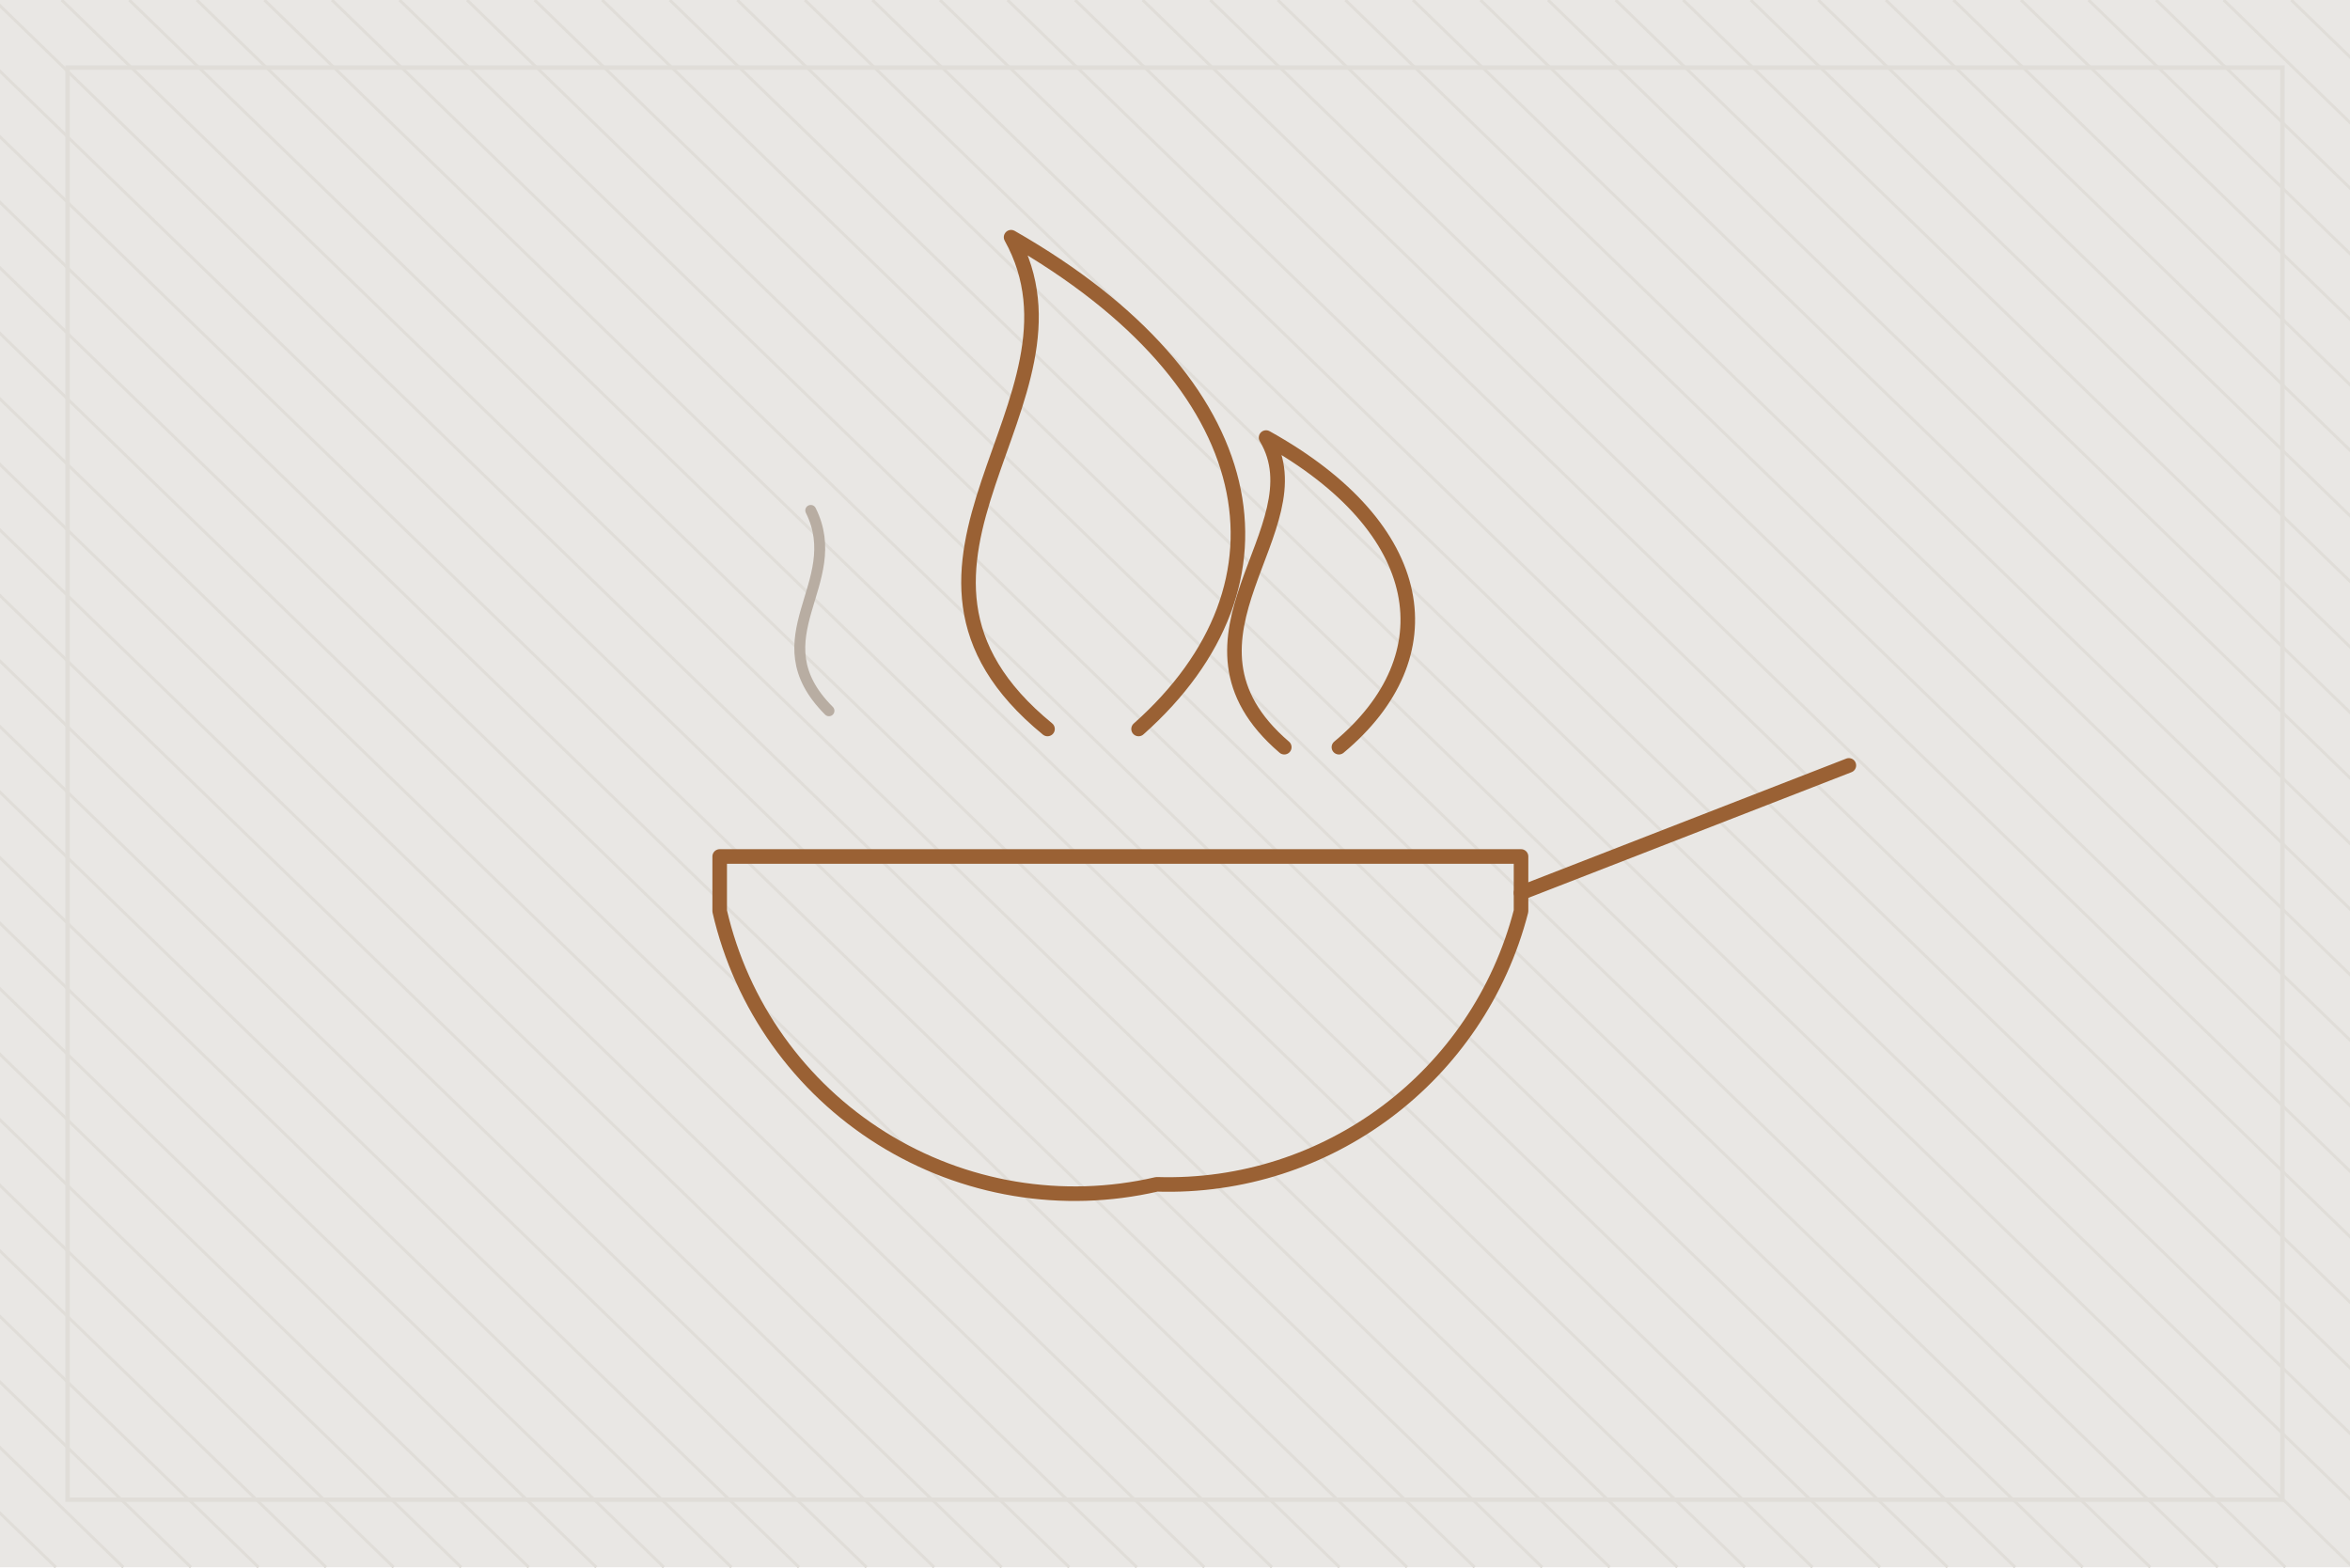
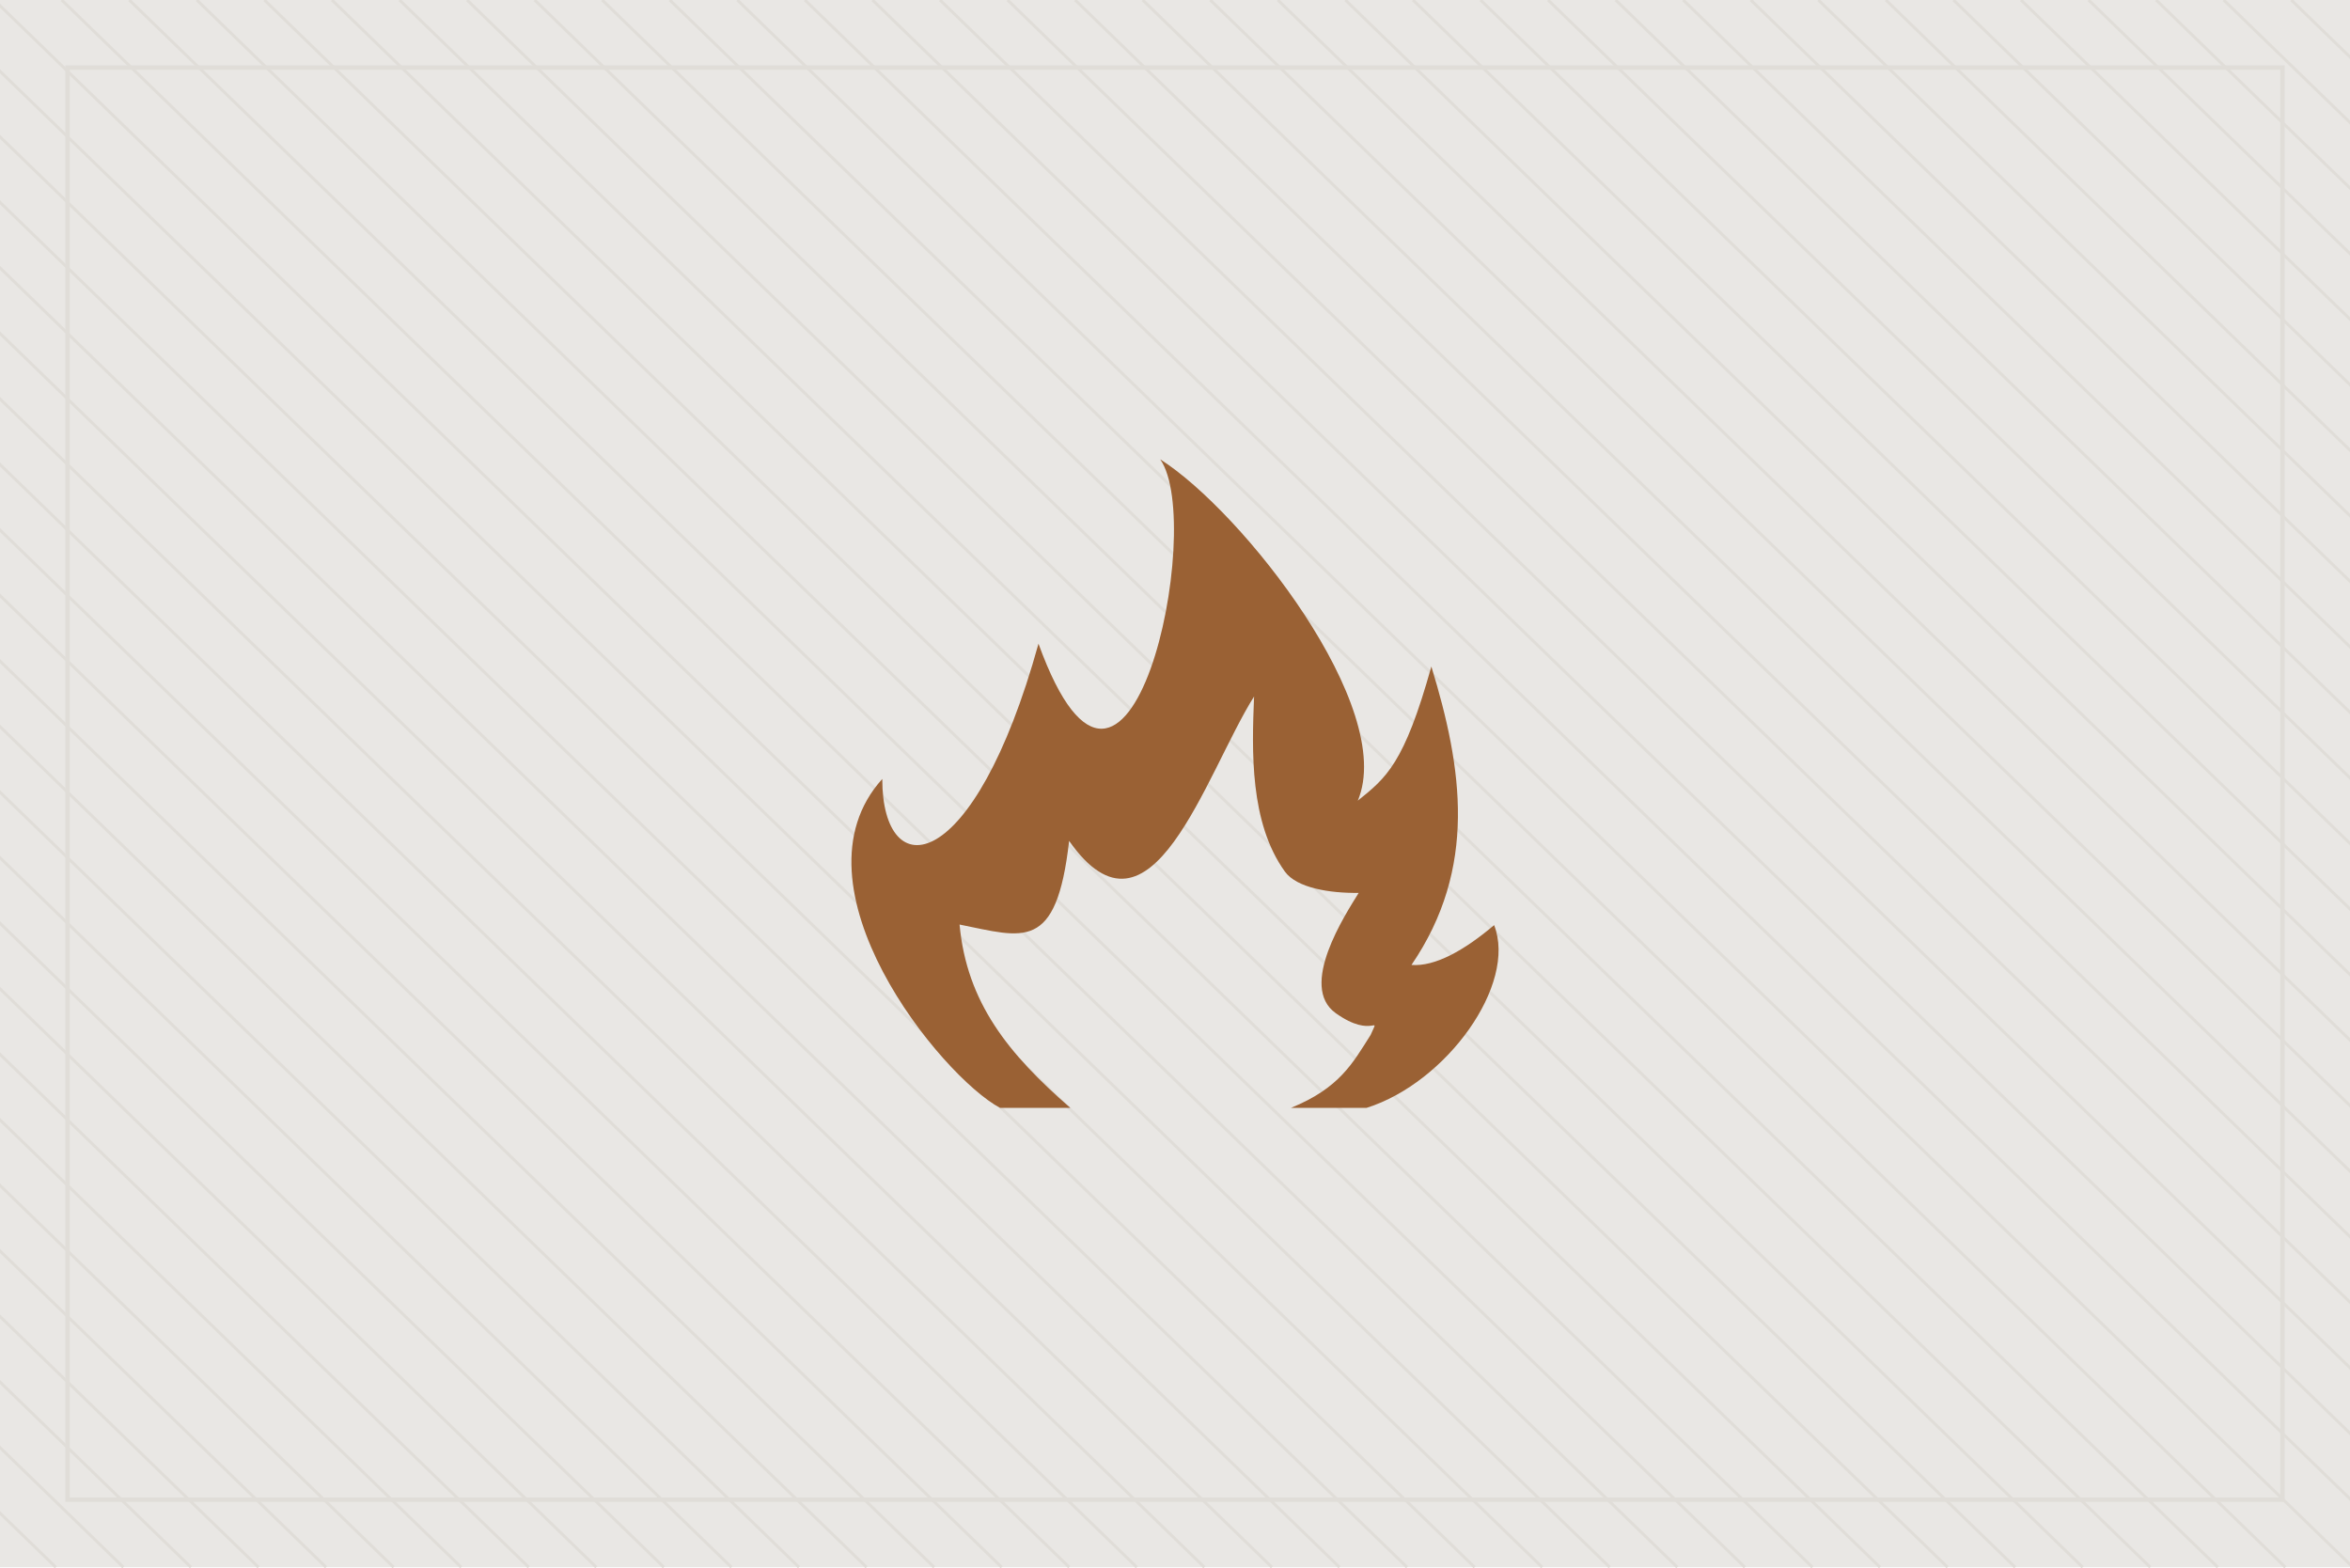
<svg xmlns="http://www.w3.org/2000/svg" width="1600" height="1067" viewBox="0 0 1600 1067">
  <rect width="1600" height="1067" fill="#e9e7e4" />
  <line x1="-1200" y1="0" x2="-100" y2="1067" stroke="#e0ddd8" stroke-width="2" />
  <line x1="-1154" y1="0" x2="-54" y2="1067" stroke="#e0ddd8" stroke-width="2" />
  <line x1="-1108" y1="0" x2="-8" y2="1067" stroke="#e0ddd8" stroke-width="2" />
  <line x1="-1062" y1="0" x2="38" y2="1067" stroke="#e0ddd8" stroke-width="2" />
  <line x1="-1016" y1="0" x2="84" y2="1067" stroke="#e0ddd8" stroke-width="2" />
  <line x1="-970" y1="0" x2="130" y2="1067" stroke="#e0ddd8" stroke-width="2" />
  <line x1="-924" y1="0" x2="176" y2="1067" stroke="#e0ddd8" stroke-width="2" />
  <line x1="-878" y1="0" x2="222" y2="1067" stroke="#e0ddd8" stroke-width="2" />
  <line x1="-832" y1="0" x2="268" y2="1067" stroke="#e0ddd8" stroke-width="2" />
  <line x1="-786" y1="0" x2="314" y2="1067" stroke="#e0ddd8" stroke-width="2" />
  <line x1="-740" y1="0" x2="360" y2="1067" stroke="#e0ddd8" stroke-width="2" />
  <line x1="-694" y1="0" x2="406" y2="1067" stroke="#e0ddd8" stroke-width="2" />
  <line x1="-648" y1="0" x2="452" y2="1067" stroke="#e0ddd8" stroke-width="2" />
  <line x1="-602" y1="0" x2="498" y2="1067" stroke="#e0ddd8" stroke-width="2" />
  <line x1="-556" y1="0" x2="544" y2="1067" stroke="#e0ddd8" stroke-width="2" />
  <line x1="-510" y1="0" x2="590" y2="1067" stroke="#e0ddd8" stroke-width="2" />
  <line x1="-464" y1="0" x2="636" y2="1067" stroke="#e0ddd8" stroke-width="2" />
  <line x1="-418" y1="0" x2="682" y2="1067" stroke="#e0ddd8" stroke-width="2" />
  <line x1="-372" y1="0" x2="728" y2="1067" stroke="#e0ddd8" stroke-width="2" />
  <line x1="-326" y1="0" x2="774" y2="1067" stroke="#e0ddd8" stroke-width="2" />
  <line x1="-280" y1="0" x2="820" y2="1067" stroke="#e0ddd8" stroke-width="2" />
  <line x1="-234" y1="0" x2="866" y2="1067" stroke="#e0ddd8" stroke-width="2" />
  <line x1="-188" y1="0" x2="912" y2="1067" stroke="#e0ddd8" stroke-width="2" />
  <line x1="-142" y1="0" x2="958" y2="1067" stroke="#e0ddd8" stroke-width="2" />
  <line x1="-96" y1="0" x2="1004" y2="1067" stroke="#e0ddd8" stroke-width="2" />
  <line x1="-50" y1="0" x2="1050" y2="1067" stroke="#e0ddd8" stroke-width="2" />
  <line x1="-4" y1="0" x2="1096" y2="1067" stroke="#e0ddd8" stroke-width="2" />
  <line x1="42" y1="0" x2="1142" y2="1067" stroke="#e0ddd8" stroke-width="2" />
  <line x1="88" y1="0" x2="1188" y2="1067" stroke="#e0ddd8" stroke-width="2" />
  <line x1="134" y1="0" x2="1234" y2="1067" stroke="#e0ddd8" stroke-width="2" />
  <line x1="180" y1="0" x2="1280" y2="1067" stroke="#e0ddd8" stroke-width="2" />
  <line x1="226" y1="0" x2="1326" y2="1067" stroke="#e0ddd8" stroke-width="2" />
  <line x1="272" y1="0" x2="1372" y2="1067" stroke="#e0ddd8" stroke-width="2" />
  <line x1="318" y1="0" x2="1418" y2="1067" stroke="#e0ddd8" stroke-width="2" />
  <line x1="364" y1="0" x2="1464" y2="1067" stroke="#e0ddd8" stroke-width="2" />
  <line x1="410" y1="0" x2="1510" y2="1067" stroke="#e0ddd8" stroke-width="2" />
  <line x1="456" y1="0" x2="1556" y2="1067" stroke="#e0ddd8" stroke-width="2" />
  <line x1="502" y1="0" x2="1602" y2="1067" stroke="#e0ddd8" stroke-width="2" />
  <line x1="548" y1="0" x2="1648" y2="1067" stroke="#e0ddd8" stroke-width="2" />
  <line x1="594" y1="0" x2="1694" y2="1067" stroke="#e0ddd8" stroke-width="2" />
  <line x1="640" y1="0" x2="1740" y2="1067" stroke="#e0ddd8" stroke-width="2" />
  <line x1="686" y1="0" x2="1786" y2="1067" stroke="#e0ddd8" stroke-width="2" />
  <line x1="732" y1="0" x2="1832" y2="1067" stroke="#e0ddd8" stroke-width="2" />
  <line x1="778" y1="0" x2="1878" y2="1067" stroke="#e0ddd8" stroke-width="2" />
  <line x1="824" y1="0" x2="1924" y2="1067" stroke="#e0ddd8" stroke-width="2" />
  <line x1="870" y1="0" x2="1970" y2="1067" stroke="#e0ddd8" stroke-width="2" />
  <line x1="916" y1="0" x2="2016" y2="1067" stroke="#e0ddd8" stroke-width="2" />
  <line x1="962" y1="0" x2="2062" y2="1067" stroke="#e0ddd8" stroke-width="2" />
  <line x1="1008" y1="0" x2="2108" y2="1067" stroke="#e0ddd8" stroke-width="2" />
  <line x1="1054" y1="0" x2="2154" y2="1067" stroke="#e0ddd8" stroke-width="2" />
  <line x1="1100" y1="0" x2="2200" y2="1067" stroke="#e0ddd8" stroke-width="2" />
  <line x1="1146" y1="0" x2="2246" y2="1067" stroke="#e0ddd8" stroke-width="2" />
  <line x1="1192" y1="0" x2="2292" y2="1067" stroke="#e0ddd8" stroke-width="2" />
  <line x1="1238" y1="0" x2="2338" y2="1067" stroke="#e0ddd8" stroke-width="2" />
  <line x1="1284" y1="0" x2="2384" y2="1067" stroke="#e0ddd8" stroke-width="2" />
  <line x1="1330" y1="0" x2="2430" y2="1067" stroke="#e0ddd8" stroke-width="2" />
  <line x1="1376" y1="0" x2="2476" y2="1067" stroke="#e0ddd8" stroke-width="2" />
  <line x1="1422" y1="0" x2="2522" y2="1067" stroke="#e0ddd8" stroke-width="2" />
  <line x1="1468" y1="0" x2="2568" y2="1067" stroke="#e0ddd8" stroke-width="2" />
  <line x1="1514" y1="0" x2="2614" y2="1067" stroke="#e0ddd8" stroke-width="2" />
  <line x1="1560" y1="0" x2="2660" y2="1067" stroke="#e0ddd8" stroke-width="2" />
  <line x1="1606" y1="0" x2="2706" y2="1067" stroke="#e0ddd8" stroke-width="2" />
  <line x1="1652" y1="0" x2="2752" y2="1067" stroke="#e0ddd8" stroke-width="2" />
  <line x1="1698" y1="0" x2="2798" y2="1067" stroke="#e0ddd8" stroke-width="2" />
  <line x1="1744" y1="0" x2="2844" y2="1067" stroke="#e0ddd8" stroke-width="2" />
  <line x1="1790" y1="0" x2="2890" y2="1067" stroke="#e0ddd8" stroke-width="2" />
  <rect x="46" y="46" width="1508" height="975" fill="none" stroke="#e0ddd8" stroke-width="3" />
-   <g transform="translate(800.0,533.5) scale(1.24)" fill="none" stroke="#9a6134" stroke-width="8" stroke-linecap="round" stroke-linejoin="round">
-     <path d="M-250,40 h440 v30 a200,200 0 0 1 -200,150 a200,200 0 0 1 -240,-150 z" />
-     <path d="M190,60 l180,-70" />
-     <path d="M-70,-30 c-110,-90 30,-180 -20,-270 c140,80 160,190 70,270" />
-     <path d="M60,-20 c-70,-60 20,-120 -10,-170 c90,50 100,120 40,170" />
-     <path d="M-190,-40 c-40,-40 10,-70 -10,-110" stroke="#b8ada2" stroke-width="6" />
+   <g transform="translate(565.0,298.5) scale(0.91797)">
+     <path fill="#9a6134" d="M245.05 15.514c34.29 48.815-23.535 320.54-90.302 136.72C106.796 325.11 38.956 332.518 38.876 252.55c-71.6 79.31 43.824 220.767 87.376 243.935h52.127c-45.92-40.016-76.784-78-82.176-135.968 47.312 9.423 71.855 20.96 81.263-62.048 60.736 86.59 100.944-49.376 137.184-107.12-1.647 40.32-3.343 93.456 22.848 129.888 8.736 12.143 33.232 16.11 54.736 15.807-9.92 16.08-44.848 69.376-17.008 89.2 27.84 19.824 33.072-.384 25.856 16.176-13.264 20.88-22.992 39.375-59.072 54.063h56.064c59.44-18.72 111.807-91.663 94.607-135.535-22.015 18.657-43.774 30.897-61.294 29.537 49.12-72.08 37.84-145.903 14.752-221.342-20.224 72.383-33.488 82.495-54.576 99.52 29.104-68.657-85.44-214.448-146.51-253.15z" />
  </g>
</svg>
